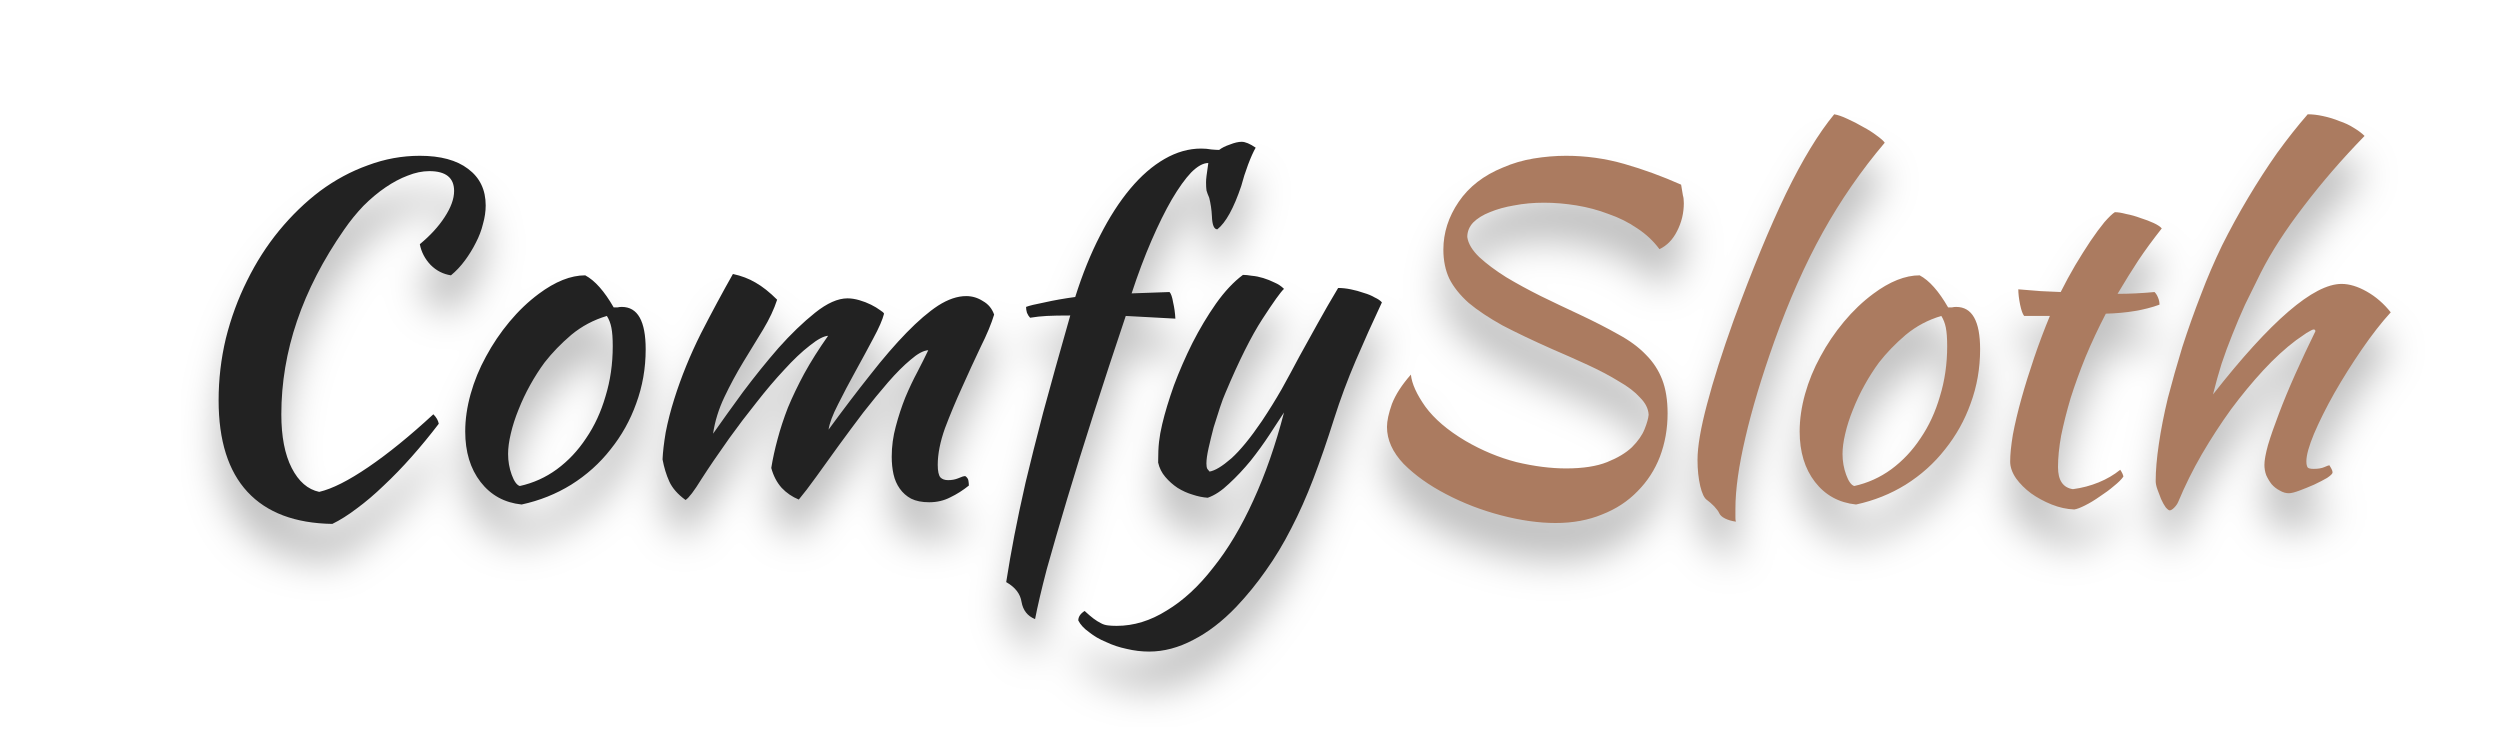
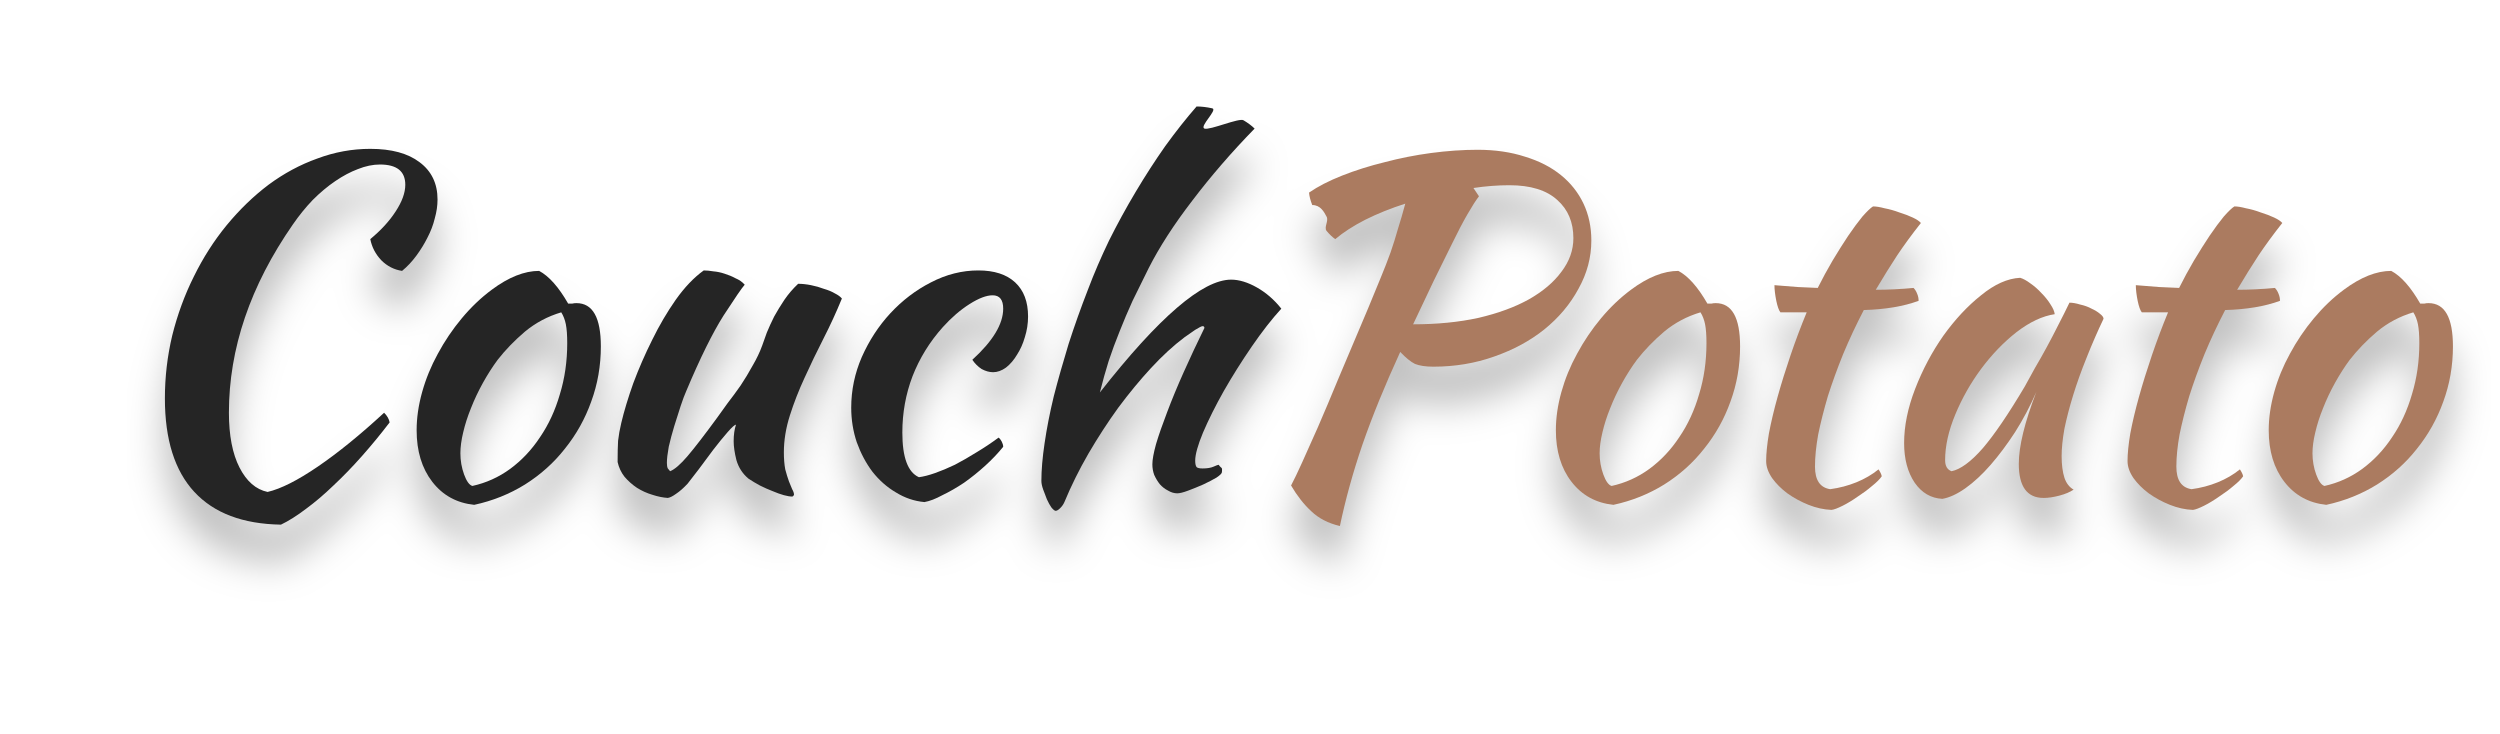
<svg xmlns="http://www.w3.org/2000/svg" width="266" height="78" viewBox="0 0 266 78" fill="none">
-   <g filter="url(#filter0_d)">
-     <path d="M23.261 42.592C23.261 40.352 23.517 38.16 24.029 36.016C24.573 33.84 25.325 31.792 26.285 29.872C27.245 27.92 28.381 26.144 29.693 24.544C31.037 22.912 32.493 21.504 34.061 20.32C35.661 19.136 37.357 18.224 39.149 17.584C40.941 16.912 42.781 16.576 44.669 16.576C46.877 16.576 48.589 17.04 49.805 17.968C51.053 18.896 51.677 20.192 51.677 21.856C51.677 22.496 51.581 23.152 51.389 23.824C51.229 24.496 50.973 25.168 50.621 25.84C50.301 26.48 49.917 27.104 49.469 27.712C49.021 28.32 48.525 28.848 47.981 29.296C47.149 29.168 46.429 28.8 45.821 28.192C45.213 27.552 44.829 26.816 44.669 25.984C45.789 25.056 46.669 24.096 47.309 23.104C47.981 22.08 48.317 21.152 48.317 20.32C48.317 18.912 47.437 18.208 45.677 18.208C44.941 18.208 44.173 18.368 43.373 18.688C42.605 18.976 41.821 19.392 41.021 19.936C40.221 20.48 39.437 21.136 38.669 21.904C37.933 22.672 37.245 23.52 36.605 24.448C32.157 30.848 29.933 37.392 29.933 44.08C29.933 46.448 30.301 48.352 31.037 49.792C31.773 51.232 32.749 52.08 33.965 52.336C35.341 52.016 37.085 51.136 39.197 49.696C41.309 48.256 43.613 46.384 46.109 44.08C46.429 44.4 46.621 44.736 46.685 45.088C45.757 46.304 44.797 47.472 43.805 48.592C42.813 49.712 41.821 50.736 40.829 51.664C39.869 52.592 38.909 53.408 37.949 54.112C37.021 54.816 36.157 55.36 35.357 55.744C31.389 55.68 28.381 54.544 26.333 52.336C24.285 50.128 23.261 46.88 23.261 42.592ZM55.5 53.68C53.676 53.488 52.22 52.688 51.132 51.28C50.044 49.872 49.5 48.08 49.5 45.904C49.5 44.624 49.692 43.296 50.076 41.92C50.46 40.544 51.004 39.216 51.708 37.936C52.412 36.624 53.244 35.392 54.204 34.24C55.164 33.088 56.204 32.096 57.324 31.264C59.084 29.952 60.732 29.296 62.268 29.296C63.292 29.84 64.3 30.976 65.292 32.704C65.452 32.704 65.596 32.704 65.724 32.704C65.852 32.672 65.996 32.656 66.156 32.656C67.852 32.656 68.7 34.16 68.7 37.168C68.7 39.184 68.364 41.104 67.692 42.928C67.052 44.72 66.14 46.352 64.956 47.824C63.804 49.296 62.412 50.544 60.78 51.568C59.18 52.56 57.42 53.264 55.5 53.68ZM57.948 38.56C57.404 39.296 56.892 40.096 56.412 40.96C55.932 41.824 55.516 42.704 55.164 43.6C54.812 44.464 54.54 45.312 54.348 46.144C54.156 46.944 54.06 47.664 54.06 48.304C54.06 49.072 54.188 49.808 54.444 50.512C54.7 51.216 54.988 51.616 55.308 51.712C56.748 51.392 58.06 50.8 59.244 49.936C60.46 49.04 61.5 47.936 62.364 46.624C63.26 45.312 63.948 43.824 64.428 42.16C64.94 40.496 65.196 38.72 65.196 36.832C65.196 36 65.148 35.344 65.052 34.864C64.956 34.384 64.796 33.968 64.572 33.616C63.164 34.032 61.9 34.704 60.78 35.632C59.692 36.56 58.748 37.536 57.948 38.56ZM98.767 37.264C98.255 37.296 97.631 37.632 96.895 38.272C96.159 38.88 95.359 39.68 94.495 40.672C93.663 41.632 92.783 42.704 91.855 43.888C90.959 45.072 90.079 46.256 89.215 47.44C88.383 48.592 87.599 49.68 86.863 50.704C86.127 51.728 85.503 52.544 84.991 53.152C84.287 52.864 83.679 52.448 83.167 51.904C82.655 51.328 82.287 50.624 82.063 49.792C82.223 48.8 82.447 47.776 82.735 46.72C83.023 45.632 83.391 44.512 83.839 43.36C84.319 42.208 84.895 41.008 85.567 39.76C86.271 38.48 87.119 37.136 88.111 35.728C87.631 35.76 86.975 36.112 86.143 36.784C85.311 37.424 84.415 38.272 83.455 39.328C82.495 40.352 81.503 41.52 80.479 42.832C79.455 44.112 78.495 45.376 77.599 46.624C76.415 48.288 75.423 49.744 74.623 50.992C73.855 52.24 73.295 52.976 72.943 53.2C72.111 52.592 71.535 51.936 71.215 51.232C70.895 50.528 70.655 49.744 70.495 48.88C70.527 48.112 70.639 47.152 70.831 46C71.055 44.848 71.359 43.664 71.743 42.448C72.479 40.112 73.423 37.792 74.575 35.488C75.759 33.184 76.895 31.072 77.983 29.152C78.879 29.344 79.679 29.648 80.383 30.064C81.119 30.48 81.887 31.088 82.687 31.888C82.367 32.88 81.871 33.936 81.199 35.056C80.527 36.144 79.823 37.296 79.087 38.512C78.351 39.728 77.679 40.976 77.071 42.256C76.463 43.536 76.063 44.832 75.871 46.144C76.767 44.864 77.823 43.392 79.039 41.728C80.287 40.064 81.551 38.496 82.831 37.024C84.143 35.552 85.439 34.304 86.719 33.28C87.999 32.256 89.151 31.744 90.175 31.744C90.559 31.744 90.975 31.808 91.423 31.936C91.871 32.064 92.287 32.224 92.671 32.416C93.055 32.608 93.375 32.8 93.631 32.992C93.887 33.152 94.031 33.28 94.063 33.376C93.903 34.016 93.519 34.896 92.911 36.016C92.335 37.104 91.711 38.256 91.039 39.472C90.367 40.688 89.743 41.872 89.167 43.024C88.591 44.144 88.255 45.04 88.159 45.712C89.727 43.568 91.199 41.632 92.575 39.904C93.951 38.144 95.247 36.64 96.463 35.392C97.679 34.144 98.799 33.184 99.823 32.512C100.879 31.84 101.871 31.504 102.799 31.504C103.439 31.504 104.031 31.68 104.575 32.032C105.151 32.352 105.551 32.832 105.775 33.472C105.487 34.432 105.007 35.584 104.335 36.928C103.695 38.272 103.039 39.696 102.367 41.2C101.695 42.672 101.087 44.128 100.543 45.568C100.031 47.008 99.775 48.304 99.775 49.456C99.775 50.128 99.871 50.576 100.063 50.8C100.255 50.992 100.527 51.088 100.879 51.088C101.263 51.088 101.615 51.024 101.935 50.896C102.287 50.736 102.543 50.656 102.703 50.656C102.895 50.784 103.007 50.944 103.039 51.136C103.071 51.328 103.087 51.504 103.087 51.664C102.447 52.176 101.791 52.592 101.119 52.912C100.447 53.264 99.695 53.44 98.863 53.44C98.095 53.44 97.455 53.312 96.943 53.056C96.463 52.8 96.063 52.448 95.743 52C95.423 51.552 95.199 51.04 95.071 50.464C94.943 49.888 94.879 49.264 94.879 48.592C94.879 47.504 95.023 46.432 95.311 45.376C95.599 44.288 95.935 43.264 96.319 42.304C96.735 41.312 97.167 40.4 97.615 39.568C98.063 38.704 98.447 37.936 98.767 37.264ZM110.132 65.872C109.332 65.552 108.852 64.944 108.692 64.048C108.564 63.184 108.02 62.48 107.06 61.936C107.316 60.304 107.604 58.656 107.924 56.992C108.244 55.328 108.644 53.44 109.124 51.328C109.636 49.184 110.26 46.704 110.996 43.888C111.764 41.04 112.724 37.6 113.876 33.568C112.82 33.568 111.988 33.584 111.38 33.616C110.772 33.648 110.18 33.712 109.604 33.808C109.476 33.68 109.364 33.504 109.268 33.28C109.204 33.056 109.172 32.848 109.172 32.656C109.492 32.528 110.148 32.368 111.14 32.176C112.132 31.952 113.22 31.76 114.404 31.6C115.172 29.168 116.052 26.992 117.044 25.072C118.036 23.12 119.108 21.456 120.26 20.08C121.412 18.704 122.628 17.648 123.908 16.912C125.188 16.176 126.484 15.808 127.796 15.808C128.18 15.808 128.548 15.84 128.9 15.904C129.252 15.936 129.524 15.952 129.716 15.952C130.004 15.728 130.388 15.536 130.868 15.376C131.348 15.184 131.764 15.088 132.116 15.088C132.5 15.088 132.996 15.296 133.604 15.712C133.348 16.16 133.076 16.768 132.788 17.536C132.5 18.304 132.26 19.056 132.068 19.792C131.268 22.16 130.42 23.696 129.524 24.4C129.172 24.4 128.98 23.936 128.948 23.008C128.916 22.336 128.82 21.68 128.66 21.04C128.532 20.752 128.436 20.496 128.372 20.272C128.34 20.048 128.324 19.76 128.324 19.408C128.324 19.216 128.34 18.992 128.372 18.736C128.404 18.448 128.468 17.984 128.564 17.344C128.02 17.344 127.412 17.68 126.74 18.352C126.1 19.024 125.412 19.984 124.676 21.232C123.972 22.448 123.252 23.904 122.516 25.6C121.78 27.296 121.076 29.168 120.404 31.216L124.436 31.072C124.596 31.232 124.724 31.6 124.82 32.176C124.948 32.72 125.028 33.296 125.06 33.904L119.78 33.616C118.564 37.232 117.428 40.688 116.372 43.984C115.316 47.28 114.372 50.32 113.54 53.104C112.708 55.888 111.988 58.368 111.38 60.544C110.804 62.752 110.388 64.528 110.132 65.872ZM141.946 44.56C141.21 46.896 140.474 49.024 139.738 50.944C139.002 52.864 138.218 54.624 137.386 56.224C136.554 57.856 135.658 59.344 134.698 60.688C133.738 62.064 132.682 63.36 131.53 64.576C130.058 66.112 128.538 67.28 126.97 68.08C125.402 68.912 123.834 69.328 122.266 69.328C121.466 69.328 120.666 69.232 119.866 69.04C119.098 68.88 118.378 68.64 117.706 68.32C117.002 68.032 116.394 67.68 115.882 67.264C115.338 66.88 114.954 66.464 114.73 66.016C114.73 65.632 114.954 65.296 115.402 65.008C115.786 65.36 116.106 65.632 116.362 65.824C116.618 66.016 116.874 66.176 117.13 66.304C117.354 66.432 117.61 66.512 117.898 66.544C118.154 66.576 118.458 66.592 118.81 66.592C120.634 66.592 122.41 66.048 124.138 64.96C125.898 63.904 127.546 62.384 129.082 60.4C130.65 58.448 132.074 56.064 133.354 53.248C134.634 50.464 135.722 47.344 136.618 43.888C136.202 44.528 135.69 45.312 135.082 46.24C134.474 47.168 133.802 48.096 133.066 49.024C132.33 49.92 131.562 50.736 130.762 51.472C129.994 52.208 129.242 52.704 128.506 52.96C127.994 52.928 127.45 52.816 126.874 52.624C126.33 52.464 125.802 52.224 125.29 51.904C124.81 51.584 124.378 51.2 123.994 50.752C123.61 50.304 123.354 49.792 123.226 49.216C123.226 48.288 123.258 47.552 123.322 47.008C123.386 46.432 123.498 45.808 123.658 45.136C123.946 43.92 124.362 42.544 124.906 41.008C125.482 39.472 126.138 37.968 126.874 36.496C127.642 34.992 128.474 33.6 129.37 32.32C130.298 31.008 131.258 29.984 132.25 29.248C132.506 29.248 132.826 29.28 133.21 29.344C133.594 29.376 133.994 29.456 134.41 29.584C134.826 29.712 135.226 29.872 135.61 30.064C135.994 30.224 136.33 30.448 136.618 30.736C136.266 31.056 135.498 32.128 134.314 33.952C133.13 35.776 131.818 38.4 130.378 41.824C130.218 42.176 130.026 42.688 129.802 43.36C129.578 44.032 129.354 44.736 129.13 45.472C128.938 46.208 128.762 46.928 128.602 47.632C128.442 48.336 128.362 48.896 128.362 49.312C128.362 49.568 128.394 49.76 128.458 49.888C128.554 50.016 128.634 50.112 128.698 50.176C129.274 50.08 130.042 49.616 131.002 48.784C131.962 47.92 133.05 46.592 134.266 44.8C135.034 43.648 135.738 42.512 136.378 41.392C137.018 40.24 137.642 39.088 138.25 37.936C138.89 36.784 139.546 35.6 140.218 34.384C140.89 33.168 141.61 31.92 142.378 30.64C142.794 30.64 143.242 30.688 143.722 30.784C144.202 30.88 144.666 31.008 145.114 31.168C145.562 31.296 145.946 31.456 146.266 31.648C146.618 31.808 146.874 31.984 147.034 32.176C146.042 34.288 145.114 36.352 144.25 38.368C143.386 40.384 142.618 42.448 141.946 44.56Z" fill="#222222" />
-     <path d="M178.871 19.648C178.967 20.192 179.031 20.576 179.063 20.8C179.127 20.992 179.159 21.264 179.159 21.616C179.159 22.672 178.919 23.664 178.439 24.592C177.991 25.488 177.367 26.128 176.567 26.512C175.927 25.648 175.143 24.912 174.215 24.304C173.287 23.664 172.263 23.152 171.143 22.768C170.055 22.352 168.919 22.048 167.735 21.856C166.551 21.664 165.399 21.568 164.279 21.568C163.159 21.568 162.103 21.664 161.111 21.856C160.151 22.016 159.287 22.256 158.519 22.576C157.783 22.864 157.191 23.232 156.743 23.68C156.327 24.128 156.119 24.64 156.119 25.216C156.215 25.92 156.647 26.64 157.415 27.376C158.183 28.08 159.127 28.784 160.247 29.488C161.367 30.16 162.599 30.832 163.943 31.504C165.319 32.176 166.663 32.816 167.975 33.424C169.607 34.192 171.015 34.912 172.199 35.584C173.383 36.224 174.359 36.944 175.127 37.744C175.895 38.512 176.471 39.392 176.855 40.384C177.239 41.376 177.431 42.576 177.431 43.984C177.431 45.616 177.159 47.152 176.615 48.592C176.071 50 175.271 51.232 174.215 52.288C173.191 53.344 171.943 54.16 170.471 54.736C168.999 55.344 167.351 55.648 165.527 55.648C163.735 55.648 161.799 55.376 159.719 54.832C157.639 54.288 155.687 53.536 153.863 52.576C152.071 51.648 150.567 50.576 149.351 49.36C148.167 48.112 147.575 46.8 147.575 45.424C147.575 44.784 147.751 43.968 148.103 42.976C148.487 41.984 149.159 40.944 150.119 39.856C150.215 40.816 150.727 41.952 151.655 43.264C152.615 44.576 154.039 45.792 155.927 46.912C157.687 47.936 159.495 48.688 161.351 49.168C163.239 49.616 164.999 49.84 166.631 49.84C168.423 49.84 169.879 49.616 170.999 49.168C172.119 48.72 172.999 48.192 173.639 47.584C174.279 46.944 174.727 46.304 174.983 45.664C175.239 45.024 175.383 44.512 175.415 44.128C175.383 43.488 175.079 42.88 174.503 42.304C173.959 41.696 173.207 41.12 172.247 40.576C171.319 40 170.231 39.424 168.983 38.848C167.735 38.272 166.439 37.696 165.095 37.12C163.079 36.224 161.335 35.392 159.863 34.624C158.423 33.824 157.223 33.024 156.263 32.224C155.335 31.392 154.647 30.528 154.199 29.632C153.783 28.736 153.575 27.712 153.575 26.56C153.575 24.768 154.119 23.072 155.207 21.472C156.295 19.872 157.863 18.656 159.911 17.824C160.935 17.376 162.023 17.056 163.175 16.864C164.359 16.672 165.511 16.576 166.631 16.576C168.743 16.576 170.807 16.864 172.823 17.44C174.839 18.016 176.855 18.752 178.871 19.648ZM180.616 48.928C180.616 47.52 180.952 45.552 181.624 43.024C182.296 40.464 183.24 37.488 184.456 34.096C186.44 28.688 188.296 24.192 190.024 20.608C191.784 16.992 193.496 14.176 195.16 12.16C195.544 12.224 196.008 12.384 196.552 12.64C197.128 12.896 197.688 13.184 198.232 13.504C198.776 13.792 199.256 14.096 199.672 14.416C200.12 14.736 200.408 14.992 200.536 15.184C198.04 18.128 195.848 21.296 193.96 24.688C192.072 28.08 190.344 31.968 188.776 36.352C187.432 40.128 186.408 43.536 185.704 46.576C185 49.584 184.648 52.096 184.648 54.112C184.648 54.656 184.648 54.992 184.648 55.12C184.648 55.248 184.664 55.376 184.696 55.504C184.248 55.44 183.864 55.328 183.544 55.168C183.224 55.008 183.016 54.816 182.92 54.592C182.856 54.432 182.68 54.192 182.392 53.872C182.104 53.584 181.848 53.36 181.624 53.2C181.336 53.008 181.096 52.512 180.904 51.712C180.712 50.88 180.616 49.952 180.616 48.928ZM197.484 53.68C195.66 53.488 194.204 52.688 193.116 51.28C192.028 49.872 191.484 48.08 191.484 45.904C191.484 44.624 191.676 43.296 192.06 41.92C192.444 40.544 192.988 39.216 193.692 37.936C194.396 36.624 195.228 35.392 196.188 34.24C197.148 33.088 198.188 32.096 199.308 31.264C201.068 29.952 202.716 29.296 204.252 29.296C205.276 29.84 206.284 30.976 207.276 32.704C207.436 32.704 207.58 32.704 207.708 32.704C207.836 32.672 207.98 32.656 208.14 32.656C209.836 32.656 210.684 34.16 210.684 37.168C210.684 39.184 210.348 41.104 209.676 42.928C209.036 44.72 208.124 46.352 206.94 47.824C205.788 49.296 204.396 50.544 202.764 51.568C201.164 52.56 199.404 53.264 197.484 53.68ZM199.932 38.56C199.388 39.296 198.876 40.096 198.396 40.96C197.916 41.824 197.5 42.704 197.148 43.6C196.796 44.464 196.524 45.312 196.332 46.144C196.14 46.944 196.044 47.664 196.044 48.304C196.044 49.072 196.172 49.808 196.428 50.512C196.684 51.216 196.972 51.616 197.292 51.712C198.732 51.392 200.044 50.8 201.228 49.936C202.444 49.04 203.484 47.936 204.348 46.624C205.244 45.312 205.932 43.824 206.412 42.16C206.924 40.496 207.18 38.72 207.18 36.832C207.18 36 207.132 35.344 207.036 34.864C206.94 34.384 206.78 33.968 206.556 33.616C205.148 34.032 203.884 34.704 202.764 35.632C201.676 36.56 200.732 37.536 199.932 38.56ZM215.371 33.616C215.211 33.424 215.067 33.024 214.939 32.416C214.811 31.776 214.747 31.232 214.747 30.784C215.579 30.848 216.379 30.912 217.147 30.976C217.915 31.008 218.619 31.04 219.259 31.072C219.739 30.112 220.251 29.168 220.795 28.24C221.371 27.28 221.915 26.416 222.427 25.648C222.971 24.848 223.467 24.176 223.915 23.632C224.395 23.088 224.763 22.736 225.019 22.576C225.339 22.576 225.739 22.64 226.219 22.768C226.731 22.864 227.243 23.008 227.755 23.2C228.267 23.36 228.731 23.536 229.147 23.728C229.563 23.92 229.851 24.112 230.011 24.304C229.051 25.52 228.219 26.656 227.515 27.712C226.843 28.736 226.107 29.92 225.307 31.264C225.947 31.264 226.587 31.248 227.227 31.216C227.899 31.184 228.571 31.136 229.243 31.072C229.403 31.232 229.531 31.44 229.627 31.696C229.723 31.92 229.771 32.16 229.771 32.416C228.203 32.992 226.299 33.312 224.059 33.376C223.259 34.912 222.539 36.448 221.899 37.984C221.291 39.488 220.763 40.944 220.315 42.352C219.899 43.76 219.563 45.088 219.307 46.336C219.083 47.584 218.971 48.704 218.971 49.696C218.971 51.104 219.499 51.888 220.555 52.048C221.515 51.92 222.427 51.68 223.291 51.328C224.155 50.976 224.923 50.528 225.595 49.984C225.787 50.272 225.899 50.512 225.931 50.704C225.739 50.992 225.403 51.328 224.923 51.712C224.475 52.096 223.979 52.464 223.435 52.816C222.891 53.2 222.363 53.52 221.851 53.776C221.339 54.032 220.955 54.176 220.699 54.208C219.899 54.176 219.099 54 218.299 53.68C217.499 53.36 216.763 52.96 216.091 52.48C215.451 52 214.923 51.472 214.507 50.896C214.091 50.288 213.883 49.696 213.883 49.12C213.883 48.352 213.979 47.392 214.171 46.24C214.395 45.056 214.699 43.776 215.083 42.4C215.467 41.024 215.915 39.584 216.427 38.08C216.939 36.576 217.499 35.088 218.107 33.616H215.371ZM229.366 51.184C229.366 50.064 229.478 48.752 229.702 47.248C229.926 45.712 230.246 44.08 230.662 42.352C231.11 40.624 231.622 38.816 232.198 36.928C232.806 35.04 233.478 33.152 234.214 31.264C234.854 29.568 235.59 27.856 236.422 26.128C237.286 24.4 238.214 22.704 239.206 21.04C240.198 19.376 241.222 17.792 242.278 16.288C243.366 14.784 244.454 13.408 245.542 12.16C246.054 12.16 246.598 12.224 247.174 12.352C247.782 12.48 248.358 12.656 248.902 12.88C249.478 13.072 249.99 13.312 250.438 13.6C250.918 13.888 251.302 14.176 251.59 14.464C249.19 16.928 247.03 19.424 245.11 21.952C243.19 24.448 241.67 26.8 240.55 29.008C239.942 30.224 239.382 31.36 238.87 32.416C238.39 33.472 237.942 34.528 237.526 35.584C237.11 36.608 236.726 37.648 236.374 38.704C236.054 39.728 235.75 40.816 235.462 41.968C241.606 34.128 246.166 30.208 249.142 30.208C249.974 30.208 250.87 30.48 251.83 31.024C252.79 31.568 253.638 32.304 254.374 33.232C253.382 34.32 252.358 35.632 251.302 37.168C250.246 38.704 249.27 40.256 248.374 41.824C247.51 43.36 246.79 44.8 246.214 46.144C245.67 47.456 245.398 48.432 245.398 49.072C245.398 49.392 245.446 49.616 245.542 49.744C245.638 49.84 245.846 49.888 246.166 49.888C246.646 49.888 247.03 49.824 247.318 49.696C247.606 49.568 247.782 49.504 247.846 49.504C248.006 49.76 248.102 49.936 248.134 50.032C248.166 50.128 248.182 50.208 248.182 50.272C248.182 50.4 247.99 50.592 247.606 50.848C247.222 51.072 246.758 51.312 246.214 51.568C245.702 51.792 245.19 52 244.678 52.192C244.166 52.384 243.782 52.48 243.526 52.48C243.206 52.48 242.886 52.384 242.566 52.192C242.246 52.032 241.958 51.808 241.702 51.52C241.478 51.232 241.286 50.912 241.126 50.56C240.998 50.208 240.934 49.84 240.934 49.456C240.934 48.976 241.062 48.272 241.318 47.344C241.606 46.384 241.99 45.28 242.47 44.032C242.95 42.752 243.526 41.36 244.198 39.856C244.87 38.352 245.59 36.816 246.358 35.248C246.358 35.12 246.294 35.056 246.166 35.056C246.07 35.056 245.814 35.184 245.398 35.44C245.014 35.696 244.646 35.952 244.294 36.208C243.142 37.072 241.974 38.144 240.79 39.424C239.638 40.672 238.502 42.048 237.382 43.552C236.294 45.056 235.254 46.656 234.262 48.352C233.302 50.016 232.47 51.696 231.766 53.392C231.67 53.616 231.526 53.824 231.334 54.016C231.142 54.208 230.982 54.304 230.854 54.304C230.758 54.304 230.614 54.192 230.422 53.968C230.262 53.744 230.102 53.456 229.942 53.104C229.814 52.784 229.686 52.448 229.558 52.096C229.43 51.744 229.366 51.44 229.366 51.184Z" fill="#AB7B60" />
+   <g filter="url(#filter0_d_1_26)">
+     <path d="M169.318 25.589C169.318 27.386 168.861 29.101 167.946 30.734C167.064 32.367 165.855 33.805 164.32 35.046C162.817 36.255 161.037 37.218 158.979 37.937C156.954 38.656 154.798 39.015 152.511 39.015C151.694 39.015 151.041 38.917 150.551 38.721C150.094 38.492 149.571 38.068 148.983 37.447C147.35 41.008 146.01 44.291 144.965 47.296C143.952 50.269 143.152 53.16 142.564 55.969C141.323 55.675 140.31 55.152 139.526 54.401C138.742 53.682 138.023 52.768 137.37 51.657C137.697 51.036 138.089 50.22 138.546 49.207C139.003 48.194 139.559 46.953 140.212 45.483C140.865 43.98 141.617 42.2 142.466 40.142C143.348 38.051 144.377 35.618 145.553 32.841C146.076 31.567 146.533 30.456 146.925 29.509C147.317 28.562 147.66 27.68 147.954 26.863C148.248 26.014 148.509 25.181 148.738 24.364C148.999 23.547 149.261 22.649 149.522 21.669C147.987 22.159 146.566 22.731 145.259 23.384C143.985 24.037 142.923 24.723 142.074 25.442C141.78 25.246 141.47 24.952 141.143 24.56C140.849 24.168 141.404 23.498 141.143 23.041C140.882 22.551 140.5 21.816 139.624 21.816C139.428 21.326 139.314 20.885 139.281 20.493C140.228 19.84 141.404 19.235 142.809 18.68C144.214 18.125 145.716 17.651 147.317 17.259C148.918 16.834 150.567 16.508 152.266 16.279C153.997 16.05 155.647 15.936 157.215 15.936C159.077 15.936 160.759 16.181 162.262 16.671C163.765 17.128 165.039 17.782 166.084 18.631C167.129 19.48 167.93 20.493 168.485 21.669C169.04 22.845 169.318 24.152 169.318 25.589ZM160.596 19.709C159.355 19.709 158.081 19.807 156.774 20.003L157.362 20.885C157.035 21.31 156.627 21.947 156.137 22.796C155.647 23.645 155.108 24.674 154.52 25.883C153.932 27.059 153.279 28.382 152.56 29.852C151.874 31.322 151.139 32.874 150.355 34.507C152.903 34.507 155.222 34.278 157.313 33.821C159.404 33.331 161.184 32.678 162.654 31.861C164.157 31.012 165.316 30.032 166.133 28.921C166.982 27.81 167.407 26.618 167.407 25.344C167.407 23.645 166.835 22.29 165.692 21.277C164.549 20.232 162.85 19.709 160.596 19.709Z" fill="#AB7B60" />
+     <path d="M171.67 53.715C169.808 53.519 168.322 52.702 167.211 51.265C166.1 49.828 165.545 47.998 165.545 45.777C165.545 44.47 165.741 43.115 166.133 41.71C166.525 40.305 167.08 38.95 167.799 37.643C168.518 36.304 169.367 35.046 170.347 33.87C171.327 32.694 172.389 31.681 173.532 30.832C175.329 29.493 177.011 28.823 178.579 28.823C179.624 29.378 180.653 30.538 181.666 32.302C181.829 32.302 181.976 32.302 182.107 32.302C182.238 32.269 182.385 32.253 182.548 32.253C184.279 32.253 185.145 33.788 185.145 36.859C185.145 38.917 184.802 40.877 184.116 42.739C183.463 44.568 182.532 46.234 181.323 47.737C180.147 49.24 178.726 50.514 177.06 51.559C175.427 52.572 173.63 53.29 171.67 53.715ZM174.169 38.28C173.614 39.031 173.091 39.848 172.601 40.73C172.111 41.612 171.686 42.51 171.327 43.425C170.968 44.307 170.69 45.173 170.494 46.022C170.298 46.839 170.2 47.574 170.2 48.227C170.2 49.011 170.331 49.762 170.592 50.481C170.853 51.2 171.147 51.608 171.474 51.706C172.944 51.379 174.283 50.775 175.492 49.893C176.733 48.978 177.795 47.851 178.677 46.512C179.592 45.173 180.294 43.654 180.784 41.955C181.307 40.256 181.568 38.443 181.568 36.516C181.568 35.667 181.519 34.997 181.421 34.507C181.323 34.017 181.16 33.592 180.931 33.233C179.494 33.658 178.203 34.344 177.06 35.291C175.949 36.238 174.986 37.235 174.169 38.28Z" fill="#AB7B60" />
+     <path d="M189.439 33.233C189.276 33.037 189.129 32.629 188.998 32.008C188.868 31.355 188.802 30.799 188.802 30.342C189.652 30.407 190.468 30.473 191.252 30.538C192.036 30.571 192.755 30.603 193.408 30.636C193.898 29.656 194.421 28.692 194.976 27.745C195.564 26.765 196.12 25.883 196.642 25.099C197.198 24.282 197.704 23.596 198.161 23.041C198.651 22.486 199.027 22.126 199.288 21.963C199.615 21.963 200.023 22.028 200.513 22.159C201.036 22.257 201.559 22.404 202.081 22.6C202.604 22.763 203.078 22.943 203.502 23.139C203.927 23.335 204.221 23.531 204.384 23.727C203.404 24.968 202.555 26.128 201.836 27.206C201.15 28.251 200.399 29.46 199.582 30.832C200.236 30.832 200.889 30.816 201.542 30.783C202.228 30.75 202.914 30.701 203.6 30.636C203.764 30.799 203.894 31.012 203.992 31.273C204.09 31.502 204.139 31.747 204.139 32.008C202.539 32.596 200.595 32.923 198.308 32.988C197.492 34.556 196.757 36.124 196.103 37.692C195.483 39.227 194.944 40.714 194.486 42.151C194.062 43.588 193.719 44.944 193.457 46.218C193.229 47.492 193.114 48.635 193.114 49.648C193.114 51.085 193.653 51.886 194.731 52.049C195.711 51.918 196.642 51.673 197.524 51.314C198.406 50.955 199.19 50.497 199.876 49.942C200.072 50.236 200.187 50.481 200.219 50.677C200.023 50.971 199.68 51.314 199.19 51.706C198.733 52.098 198.227 52.474 197.671 52.833C197.116 53.225 196.577 53.552 196.054 53.813C195.532 54.074 195.14 54.221 194.878 54.254C194.062 54.221 193.245 54.042 192.428 53.715C191.612 53.388 190.86 52.98 190.174 52.49C189.521 52 188.982 51.461 188.557 50.873C188.133 50.252 187.92 49.648 187.92 49.06C187.92 48.276 188.018 47.296 188.214 46.12C188.443 44.911 188.753 43.605 189.145 42.2C189.537 40.795 189.995 39.325 190.517 37.79C191.04 36.255 191.612 34.736 192.232 33.233H189.439Z" fill="#AB7B60" />
+     <path d="M220.19 32.204C220.517 32.204 220.892 32.269 221.317 32.4C221.774 32.498 222.183 32.645 222.542 32.841C222.901 33.004 223.195 33.184 223.424 33.38C223.685 33.576 223.816 33.756 223.816 33.919C223.163 35.291 222.558 36.679 222.003 38.084C221.448 39.456 220.974 40.779 220.582 42.053C220.19 43.327 219.88 44.519 219.651 45.63C219.455 46.741 219.357 47.704 219.357 48.521C219.357 49.436 219.455 50.203 219.651 50.824C219.847 51.412 220.174 51.837 220.631 52.098C220.239 52.359 219.733 52.572 219.112 52.735C218.491 52.898 217.936 52.98 217.446 52.98C215.682 52.98 214.8 51.771 214.8 49.354C214.8 47.492 215.421 44.944 216.662 41.71C216.009 43.213 215.257 44.634 214.408 45.973C213.559 47.28 212.693 48.439 211.811 49.452C210.929 50.465 210.031 51.298 209.116 51.951C208.234 52.572 207.417 52.947 206.666 53.078C205.457 53.013 204.477 52.441 203.726 51.363C202.975 50.252 202.599 48.848 202.599 47.149C202.599 45.32 202.991 43.392 203.775 41.367C204.559 39.342 205.555 37.463 206.764 35.732C208.005 34.001 209.345 32.563 210.782 31.42C212.219 30.244 213.608 29.623 214.947 29.558C215.274 29.656 215.633 29.852 216.025 30.146C216.45 30.44 216.842 30.783 217.201 31.175C217.593 31.567 217.92 31.975 218.181 32.4C218.442 32.792 218.589 33.135 218.622 33.429C217.315 33.625 215.96 34.262 214.555 35.34C213.183 36.418 211.925 37.725 210.782 39.26C209.671 40.763 208.757 42.38 208.038 44.111C207.319 45.842 206.96 47.459 206.96 48.962C206.96 49.583 207.189 49.975 207.646 50.138C208.593 49.942 209.688 49.142 210.929 47.737C212.17 46.3 213.673 44.095 215.437 41.122C215.764 40.534 216.123 39.881 216.515 39.162C216.94 38.443 217.364 37.692 217.789 36.908C218.214 36.124 218.622 35.34 219.014 34.556C219.439 33.739 219.831 32.955 220.19 32.204Z" fill="#AB7B60" />
+     <path d="M227.889 33.233C227.726 33.037 227.579 32.629 227.448 32.008C227.317 31.355 227.252 30.799 227.252 30.342C228.101 30.407 228.918 30.473 229.702 30.538C230.486 30.571 231.205 30.603 231.858 30.636C232.348 29.656 232.871 28.692 233.426 27.745C234.014 26.765 234.569 25.883 235.092 25.099C235.647 24.282 236.154 23.596 236.611 23.041C237.101 22.486 237.477 22.126 237.738 21.963C238.065 21.963 238.473 22.028 238.963 22.159C239.486 22.257 240.008 22.404 240.531 22.6C241.054 22.763 241.527 22.943 241.952 23.139C242.377 23.335 242.671 23.531 242.834 23.727C241.854 24.968 241.005 26.128 240.286 27.206C239.6 28.251 238.849 29.46 238.032 30.832C238.685 30.832 239.339 30.816 239.992 30.783C240.678 30.75 241.364 30.701 242.05 30.636C242.213 30.799 242.344 31.012 242.442 31.273C242.54 31.502 242.589 31.747 242.589 32.008C240.988 32.596 239.045 32.923 236.758 32.988C235.941 34.556 235.206 36.124 234.553 37.692C233.932 39.227 233.393 40.714 232.936 42.151C232.511 43.588 232.168 44.944 231.907 46.218C231.678 47.492 231.564 48.635 231.564 49.648C231.564 51.085 232.103 51.886 233.181 52.049C234.161 51.918 235.092 51.673 235.974 51.314C236.856 50.955 237.64 50.497 238.326 49.942C238.522 50.236 238.636 50.481 238.669 50.677C238.473 50.971 238.13 51.314 237.64 51.706C237.183 52.098 236.676 52.474 236.121 52.833C235.566 53.225 235.027 53.552 234.504 53.813C233.981 54.074 233.589 54.221 233.328 54.254C232.511 54.221 231.695 54.042 230.878 53.715C230.061 53.388 229.31 52.98 228.624 52.49C227.971 52 227.432 51.461 227.007 50.873C226.582 50.252 226.37 49.648 226.37 49.06C226.37 48.276 226.468 47.296 226.664 46.12C226.893 44.911 227.203 43.605 227.595 42.2C227.987 40.795 228.444 39.325 228.967 37.79C229.49 36.255 230.061 34.736 230.682 33.233H227.889Z" fill="#AB7B60" />
+     <path d="M247.517 53.715C245.655 53.519 244.168 52.702 243.058 51.265C241.947 49.828 241.392 47.998 241.392 45.777C241.392 44.47 241.588 43.115 241.98 41.71C242.372 40.305 242.927 38.95 243.646 37.643C244.364 36.304 245.214 35.046 246.194 33.87C247.174 32.694 248.235 31.681 249.379 30.832C251.175 29.493 252.858 28.823 254.426 28.823C255.471 29.378 256.5 30.538 257.513 32.302C257.676 32.302 257.823 32.302 257.954 32.302C258.084 32.269 258.231 32.253 258.395 32.253C260.126 32.253 260.992 33.788 260.992 36.859C260.992 38.917 260.649 40.877 259.963 42.739C259.309 44.568 258.378 46.234 257.17 47.737C255.994 49.24 254.573 50.514 252.907 51.559C251.273 52.572 249.477 53.29 247.517 53.715ZM250.016 38.28C249.46 39.031 248.938 39.848 248.448 40.73C247.958 41.612 247.533 42.51 247.174 43.425C246.814 44.307 246.537 45.173 246.341 46.022C246.145 46.839 246.047 47.574 246.047 48.227C246.047 49.011 246.177 49.762 246.439 50.481C246.7 51.2 246.994 51.608 247.321 51.706C248.791 51.379 250.13 50.775 251.339 49.893C252.58 48.978 253.642 47.851 254.524 46.512C255.438 45.173 256.141 43.654 256.631 41.955C257.153 40.256 257.415 38.443 257.415 36.516C257.415 35.667 257.366 34.997 257.268 34.507C257.17 34.017 257.006 33.592 256.778 33.233C255.34 33.658 254.05 34.344 252.907 35.291C251.796 36.238 250.832 37.235 250.016 38.28Z" fill="#AB7B60" />
+     <path d="M17.545 42.396C17.545 40.109 17.807 37.872 18.329 35.683C18.885 33.462 19.652 31.371 20.632 29.411C21.612 27.418 22.772 25.605 24.111 23.972C25.483 22.306 26.97 20.869 28.57 19.66C30.204 18.451 31.935 17.52 33.764 16.867C35.594 16.181 37.472 15.838 39.399 15.838C41.653 15.838 43.401 16.312 44.642 17.259C45.916 18.206 46.553 19.529 46.553 21.228C46.553 21.881 46.455 22.551 46.259 23.237C46.096 23.923 45.835 24.609 45.475 25.295C45.149 25.948 44.757 26.585 44.299 27.206C43.842 27.827 43.336 28.366 42.78 28.823C41.931 28.692 41.196 28.317 40.575 27.696C39.955 27.043 39.563 26.291 39.399 25.442C40.543 24.495 41.441 23.515 42.094 22.502C42.78 21.457 43.123 20.509 43.123 19.66C43.123 18.223 42.225 17.504 40.428 17.504C39.677 17.504 38.893 17.667 38.076 17.994C37.292 18.288 36.492 18.713 35.675 19.268C34.859 19.823 34.058 20.493 33.274 21.277C32.523 22.061 31.821 22.927 31.167 23.874C26.627 30.407 24.356 37.088 24.356 43.915C24.356 46.332 24.732 48.276 25.483 49.746C26.235 51.216 27.231 52.082 28.472 52.343C29.877 52.016 31.657 51.118 33.813 49.648C35.969 48.178 38.321 46.267 40.869 43.915C41.196 44.242 41.392 44.585 41.457 44.944C40.51 46.185 39.53 47.378 38.517 48.521C37.505 49.664 36.492 50.71 35.479 51.657C34.499 52.604 33.519 53.437 32.539 54.156C31.592 54.875 30.71 55.43 29.893 55.822C25.843 55.757 22.772 54.597 20.681 52.343C18.591 50.089 17.545 46.773 17.545 42.396Z" fill="#252525" />
+     <path d="M50.455 53.715C48.593 53.519 47.107 52.702 45.996 51.265C44.886 49.828 44.33 47.998 44.33 45.777C44.33 44.47 44.526 43.115 44.918 41.71C45.31 40.305 45.866 38.95 46.584 37.643C47.303 36.304 48.152 35.046 49.132 33.87C50.112 32.694 51.174 31.681 52.317 30.832C54.114 29.493 55.796 28.823 57.364 28.823C58.41 29.378 59.439 30.538 60.451 32.302C60.615 32.302 60.762 32.302 60.892 32.302C61.023 32.269 61.17 32.253 61.333 32.253C63.065 32.253 63.93 33.788 63.93 36.859C63.93 38.917 63.587 40.877 62.901 42.739C62.248 44.568 61.317 46.234 60.108 47.737C58.932 49.24 57.511 50.514 55.845 51.559C54.212 52.572 52.415 53.29 50.455 53.715ZM52.954 38.28C52.399 39.031 51.876 39.848 51.386 40.73C50.896 41.612 50.472 42.51 50.112 43.425C49.753 44.307 49.475 45.173 49.279 46.022C49.083 46.839 48.985 47.574 48.985 48.227C48.985 49.011 49.116 49.762 49.377 50.481C49.639 51.2 49.933 51.608 50.259 51.706C51.729 51.379 53.069 50.775 54.277 49.893C55.519 48.978 56.58 47.851 57.462 46.512C58.377 45.173 59.079 43.654 59.569 41.955C60.092 40.256 60.353 38.443 60.353 36.516C60.353 35.667 60.304 34.997 60.206 34.507C60.108 34.017 59.945 33.592 59.716 33.233C58.279 33.658 56.989 34.344 55.845 35.291C54.735 36.238 53.771 37.235 52.954 38.28Z" fill="#252525" />
+     <path d="M79.63 50.922C79.01 50.399 78.585 49.746 78.356 48.962C78.16 48.178 78.062 47.508 78.062 46.953C78.062 46.267 78.144 45.679 78.307 45.189C78.177 45.189 77.883 45.45 77.425 45.973C76.968 46.496 76.462 47.116 75.906 47.835C75.384 48.554 74.861 49.256 74.338 49.942C73.816 50.628 73.424 51.134 73.162 51.461C72.738 51.918 72.329 52.278 71.937 52.539C71.578 52.8 71.284 52.947 71.055 52.98C70.533 52.947 69.977 52.833 69.389 52.637C68.834 52.474 68.295 52.229 67.772 51.902C67.282 51.575 66.841 51.183 66.449 50.726C66.09 50.269 65.845 49.746 65.714 49.158C65.714 48.243 65.731 47.492 65.763 46.904C65.829 46.316 65.943 45.679 66.106 44.993C66.4 43.752 66.825 42.347 67.38 40.779C67.968 39.211 68.638 37.676 69.389 36.173C70.141 34.638 70.974 33.217 71.888 31.91C72.836 30.571 73.832 29.525 74.877 28.774C75.171 28.774 75.514 28.807 75.906 28.872C76.298 28.905 76.69 28.986 77.082 29.117C77.507 29.248 77.899 29.411 78.258 29.607C78.65 29.77 78.977 29.999 79.238 30.293C78.944 30.62 78.193 31.714 76.984 33.576C75.808 35.438 74.485 38.117 73.015 41.612C72.852 41.971 72.656 42.494 72.427 43.18C72.199 43.866 71.97 44.585 71.741 45.336C71.513 46.087 71.317 46.822 71.153 47.541C71.023 48.26 70.957 48.831 70.957 49.256C70.957 49.517 70.99 49.713 71.055 49.844C71.153 49.975 71.235 50.073 71.3 50.138C71.79 49.942 72.411 49.403 73.162 48.521C73.914 47.639 74.959 46.283 76.298 44.454C76.625 43.997 77.001 43.474 77.425 42.886C77.883 42.298 78.34 41.677 78.797 41.024C79.255 40.338 79.679 39.636 80.071 38.917C80.496 38.198 80.839 37.48 81.1 36.761C81.231 36.369 81.394 35.912 81.59 35.389C81.819 34.834 82.08 34.262 82.374 33.674C82.701 33.086 83.06 32.498 83.452 31.91C83.877 31.289 84.367 30.718 84.922 30.195C85.347 30.195 85.804 30.244 86.294 30.342C86.784 30.44 87.242 30.571 87.666 30.734C88.124 30.865 88.516 31.028 88.842 31.224C89.169 31.387 89.414 31.567 89.577 31.763C88.989 33.2 88.336 34.621 87.617 36.026C86.899 37.431 86.229 38.819 85.608 40.191C84.988 41.53 84.465 42.87 84.04 44.209C83.616 45.548 83.403 46.855 83.403 48.129C83.403 48.815 83.452 49.419 83.55 49.942C83.681 50.432 83.812 50.857 83.942 51.216C84.073 51.543 84.187 51.82 84.285 52.049C84.416 52.278 84.481 52.474 84.481 52.637C84.481 52.67 84.449 52.719 84.383 52.784C84.351 52.817 84.318 52.833 84.285 52.833C84.057 52.833 83.763 52.784 83.403 52.686C83.044 52.588 82.636 52.441 82.178 52.245C81.754 52.082 81.313 51.886 80.855 51.657C80.431 51.428 80.022 51.183 79.63 50.922Z" fill="#252525" />
+     <path d="M90.57 43.376C90.57 41.514 90.946 39.717 91.697 37.986C92.481 36.222 93.494 34.67 94.735 33.331C96.009 31.959 97.446 30.865 99.047 30.048C100.68 29.199 102.363 28.774 104.094 28.774C105.793 28.774 107.099 29.199 108.014 30.048C108.929 30.897 109.386 32.106 109.386 33.674C109.386 34.425 109.272 35.16 109.043 35.879C108.847 36.565 108.569 37.186 108.21 37.741C107.883 38.296 107.491 38.754 107.034 39.113C106.577 39.44 106.119 39.603 105.662 39.603C105.27 39.603 104.862 39.489 104.437 39.26C104.045 38.999 103.718 38.672 103.457 38.28C105.646 36.287 106.74 34.474 106.74 32.841C106.74 31.894 106.364 31.42 105.613 31.42C104.96 31.42 104.143 31.73 103.163 32.351C102.183 32.972 101.236 33.788 100.321 34.801C98.916 36.369 97.838 38.117 97.087 40.044C96.368 41.939 96.009 43.931 96.009 46.022C96.009 48.668 96.597 50.252 97.773 50.775C98.263 50.71 98.835 50.563 99.488 50.334C100.141 50.105 100.844 49.811 101.595 49.452C102.346 49.06 103.114 48.619 103.898 48.129C104.715 47.639 105.499 47.116 106.25 46.561C106.381 46.659 106.495 46.806 106.593 47.002C106.691 47.198 106.74 47.378 106.74 47.541C106.185 48.227 105.548 48.897 104.829 49.55C104.11 50.203 103.359 50.808 102.575 51.363C101.791 51.886 101.023 52.327 100.272 52.686C99.553 53.078 98.916 53.323 98.361 53.421C97.283 53.323 96.27 52.98 95.323 52.392C94.376 51.837 93.543 51.102 92.824 50.187C92.138 49.272 91.583 48.227 91.158 47.051C90.766 45.875 90.57 44.65 90.57 43.376Z" fill="#252525" />
+     <path d="M110.803 51.167C110.803 50.024 110.917 48.684 111.146 47.149C111.375 45.581 111.701 43.915 112.126 42.151C112.583 40.387 113.106 38.541 113.694 36.614C114.315 34.687 115.001 32.759 115.752 30.832C116.405 29.101 117.157 27.353 118.006 25.589C118.888 23.825 119.835 22.094 120.848 20.395C121.861 18.696 122.906 17.079 123.984 15.544C125.095 14.009 126.205 12.604 127.316 11.33C127.839 11.33 128.394 11.395 128.982 11.526C129.603 11.657 127.594 13.453 128.149 13.682C128.737 13.878 131.857 12.506 132.314 12.8C132.804 13.094 133.196 13.388 133.49 13.682C131.04 16.197 128.835 18.745 126.875 21.326C124.915 23.874 123.363 26.275 122.22 28.529C121.599 29.77 121.028 30.93 120.505 32.008C120.015 33.086 119.558 34.164 119.133 35.242C118.708 36.287 118.316 37.349 117.957 38.427C117.63 39.472 117.32 40.583 117.026 41.759C123.298 33.756 127.953 29.754 130.991 29.754C131.84 29.754 132.755 30.032 133.735 30.587C134.715 31.142 135.581 31.894 136.332 32.841C135.319 33.952 134.274 35.291 133.196 36.859C132.118 38.427 131.122 40.011 130.207 41.612C129.325 43.18 128.59 44.65 128.002 46.022C127.447 47.361 127.169 48.358 127.169 49.011C127.169 49.338 127.218 49.566 127.316 49.697C127.414 49.795 127.626 49.844 127.953 49.844C128.443 49.844 128.835 49.779 129.129 49.648C129.423 49.517 129.603 49.452 129.668 49.452C129.831 49.713 129.978 49.746 130.011 49.844C130.044 49.942 130.011 50.171 130.011 50.236C130.011 50.367 129.815 50.563 129.423 50.824C129.031 51.053 128.557 51.298 128.002 51.559C127.479 51.788 126.957 52 126.434 52.196C125.911 52.392 125.519 52.49 125.258 52.49C124.931 52.49 124.605 52.392 124.278 52.196C123.951 52.033 123.657 51.804 123.396 51.51C123.167 51.216 122.971 50.889 122.808 50.53C122.677 50.171 122.612 49.795 122.612 49.403C122.612 48.913 122.743 48.194 123.004 47.247C123.298 46.267 123.69 45.14 124.18 43.866C124.67 42.559 125.258 41.138 125.944 39.603C126.63 38.068 127.365 36.5 128.149 34.899C128.149 34.768 128.084 34.703 127.953 34.703C127.855 34.703 127.594 34.834 127.169 35.095C126.777 35.356 126.401 35.618 126.042 35.879C124.866 36.761 123.674 37.855 122.465 39.162C121.289 40.436 120.129 41.841 118.986 43.376C117.875 44.911 116.814 46.545 115.801 48.276C114.821 49.975 113.972 51.69 113.253 53.421C113.155 53.65 113.008 53.862 112.812 54.058C112.616 54.254 112.453 54.352 112.322 54.352C112.224 54.352 112.077 54.238 111.881 54.009C111.718 53.78 111.554 53.486 111.391 53.127C111.26 52.8 111.13 52.457 110.999 52.098C110.868 51.739 110.803 51.428 110.803 51.167Z" fill="#252525" />
  </g>
  <defs>
-     <filter id="filter0_d" x="19.261" y="12.16" width="239.113" height="65.168" filterUnits="userSpaceOnUse" color-interpolation-filters="sRGB">
+     <filter id="filter0_d_1_26" x="13.545" y="11.33" width="251.446" height="52.639" filterUnits="userSpaceOnUse" color-interpolation-filters="sRGB">
      <feFlood flood-opacity="0" result="BackgroundImageFix" />
-       <feColorMatrix in="SourceAlpha" type="matrix" values="0 0 0 0 0 0 0 0 0 0 0 0 0 0 0 0 0 0 127 0" />
+       <feColorMatrix in="SourceAlpha" type="matrix" values="0 0 0 0 0 0 0 0 0 0 0 0 0 0 0 0 0 0 127 0" result="hardAlpha" />
      <feOffset dy="4" />
      <feGaussianBlur stdDeviation="2" />
      <feColorMatrix type="matrix" values="0 0 0 0 0 0 0 0 0 0 0 0 0 0 0 0 0 0 0.25 0" />
-       <feBlend mode="normal" in2="BackgroundImageFix" result="effect1_dropShadow" />
-       <feBlend mode="normal" in="SourceGraphic" in2="effect1_dropShadow" result="shape" />
+       <feBlend mode="normal" in2="BackgroundImageFix" result="effect1_dropShadow_1_26" />
+       <feBlend mode="normal" in="SourceGraphic" in2="effect1_dropShadow_1_26" result="shape" />
    </filter>
  </defs>
</svg>
